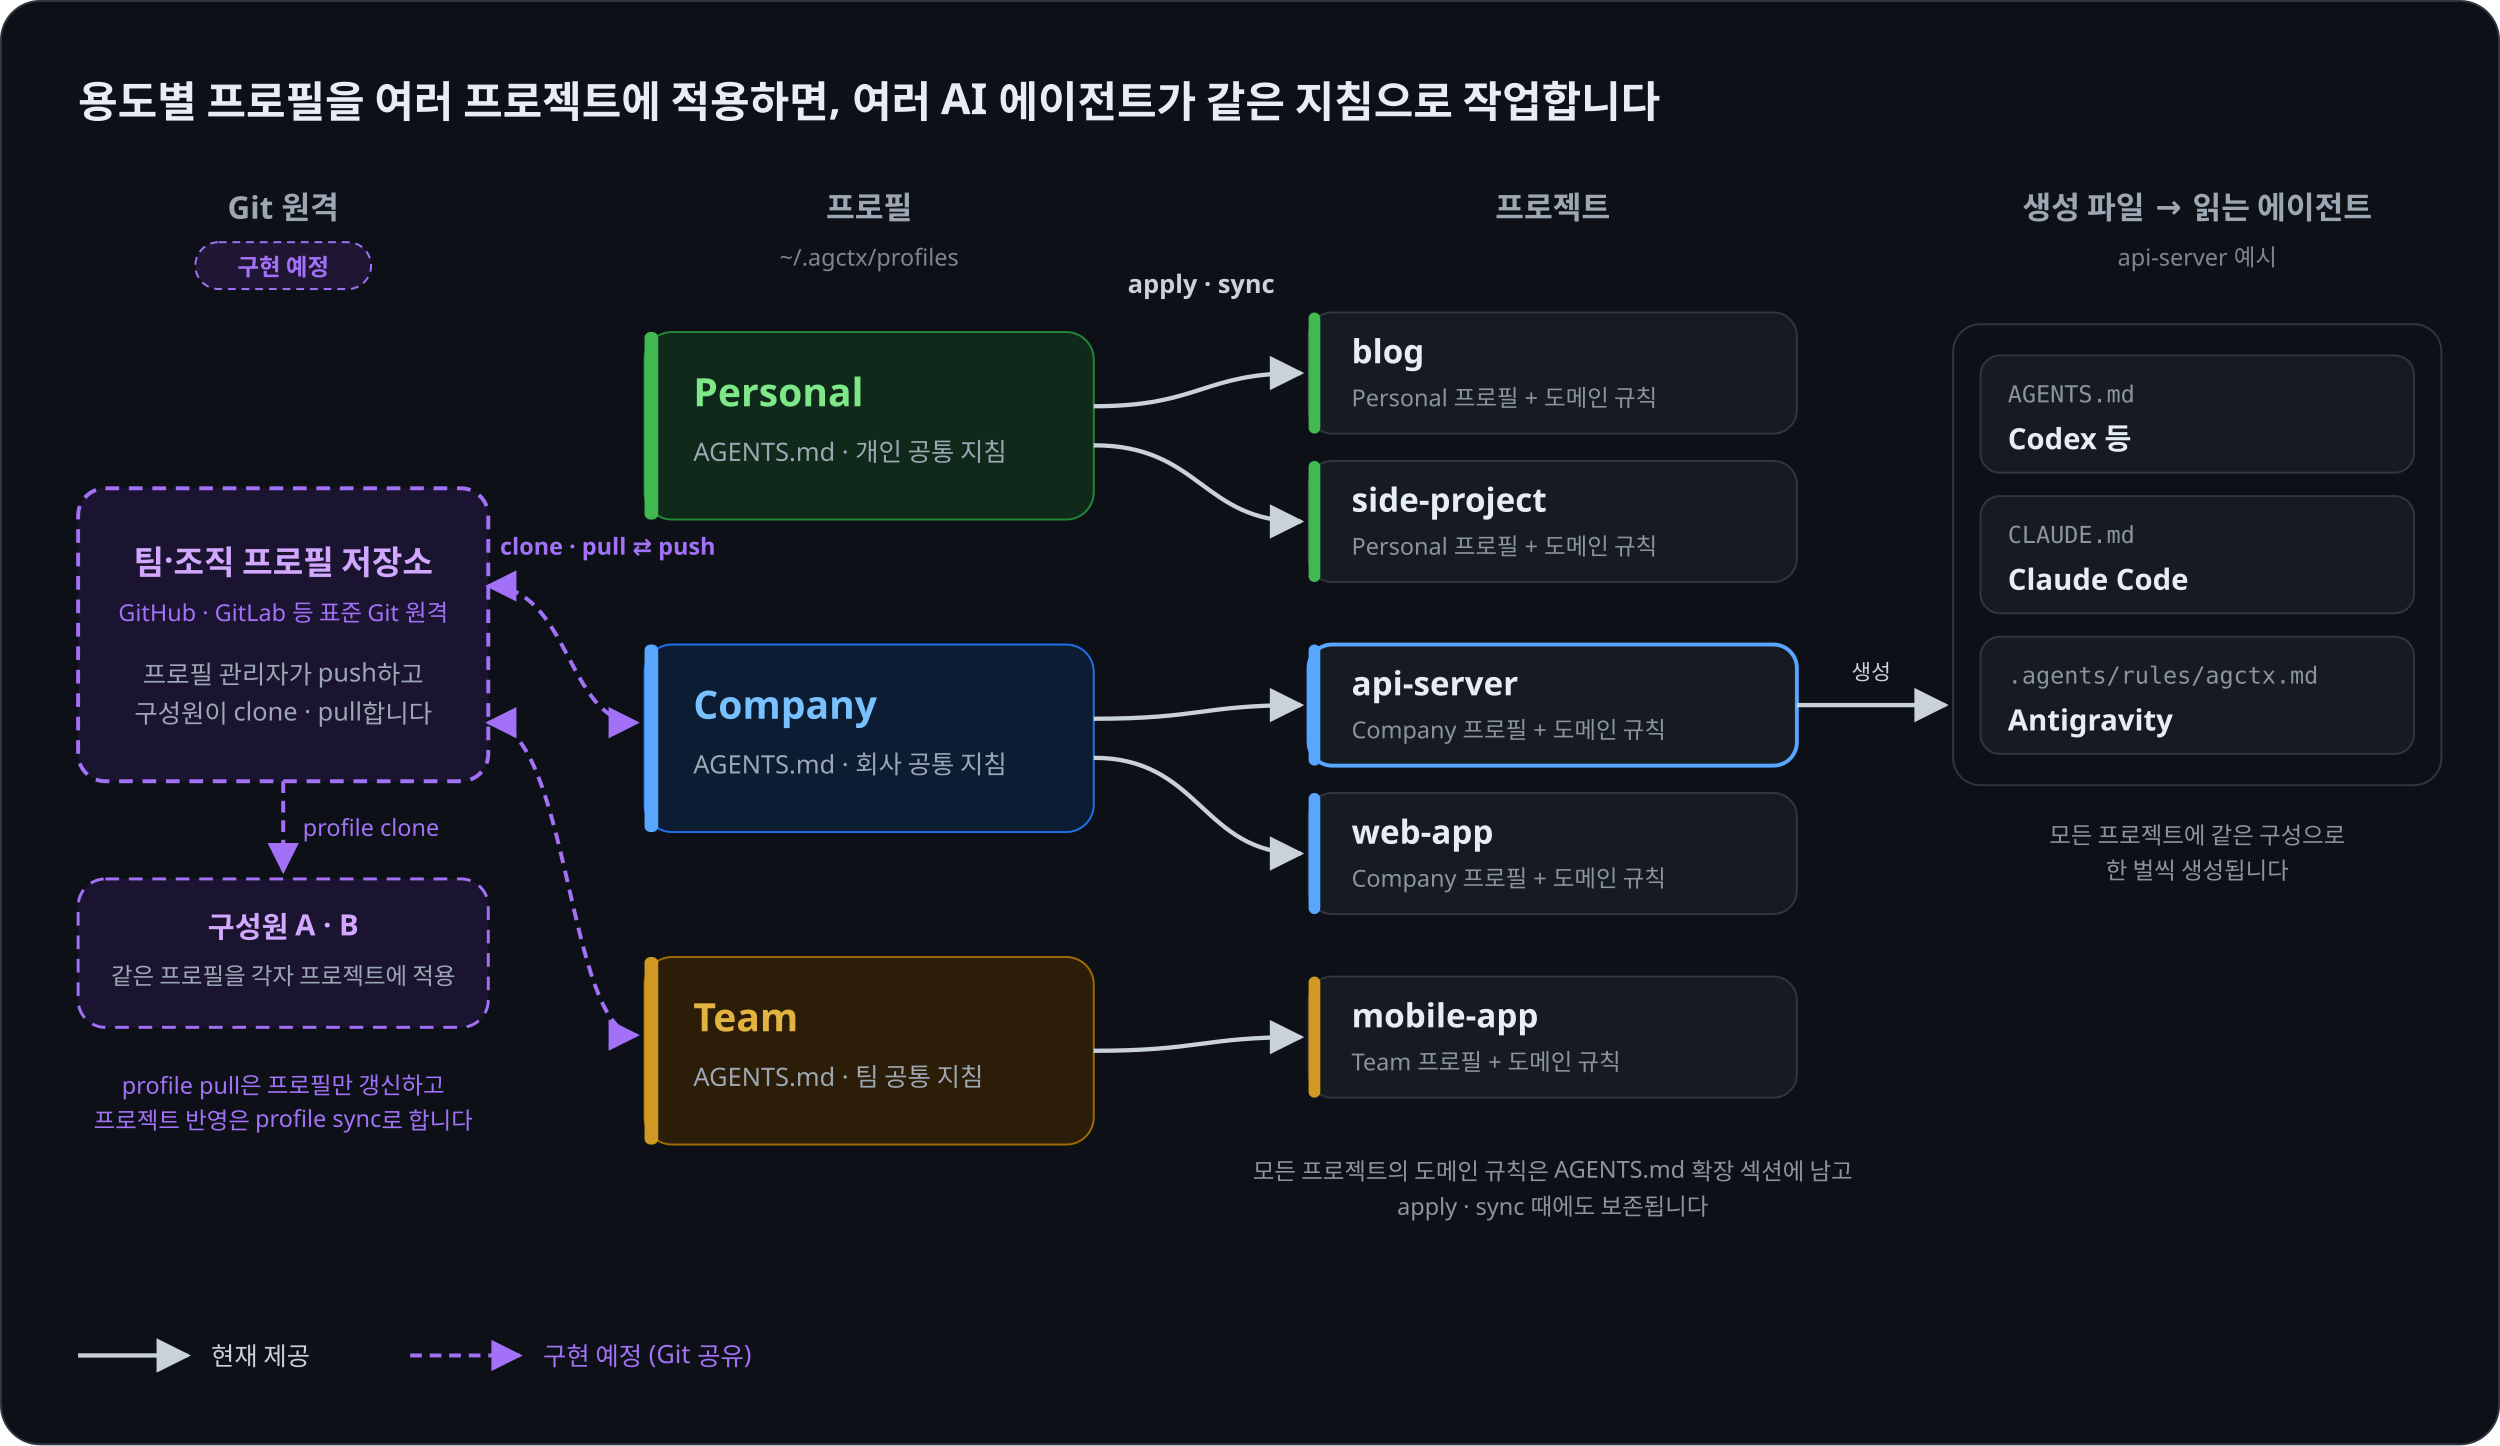
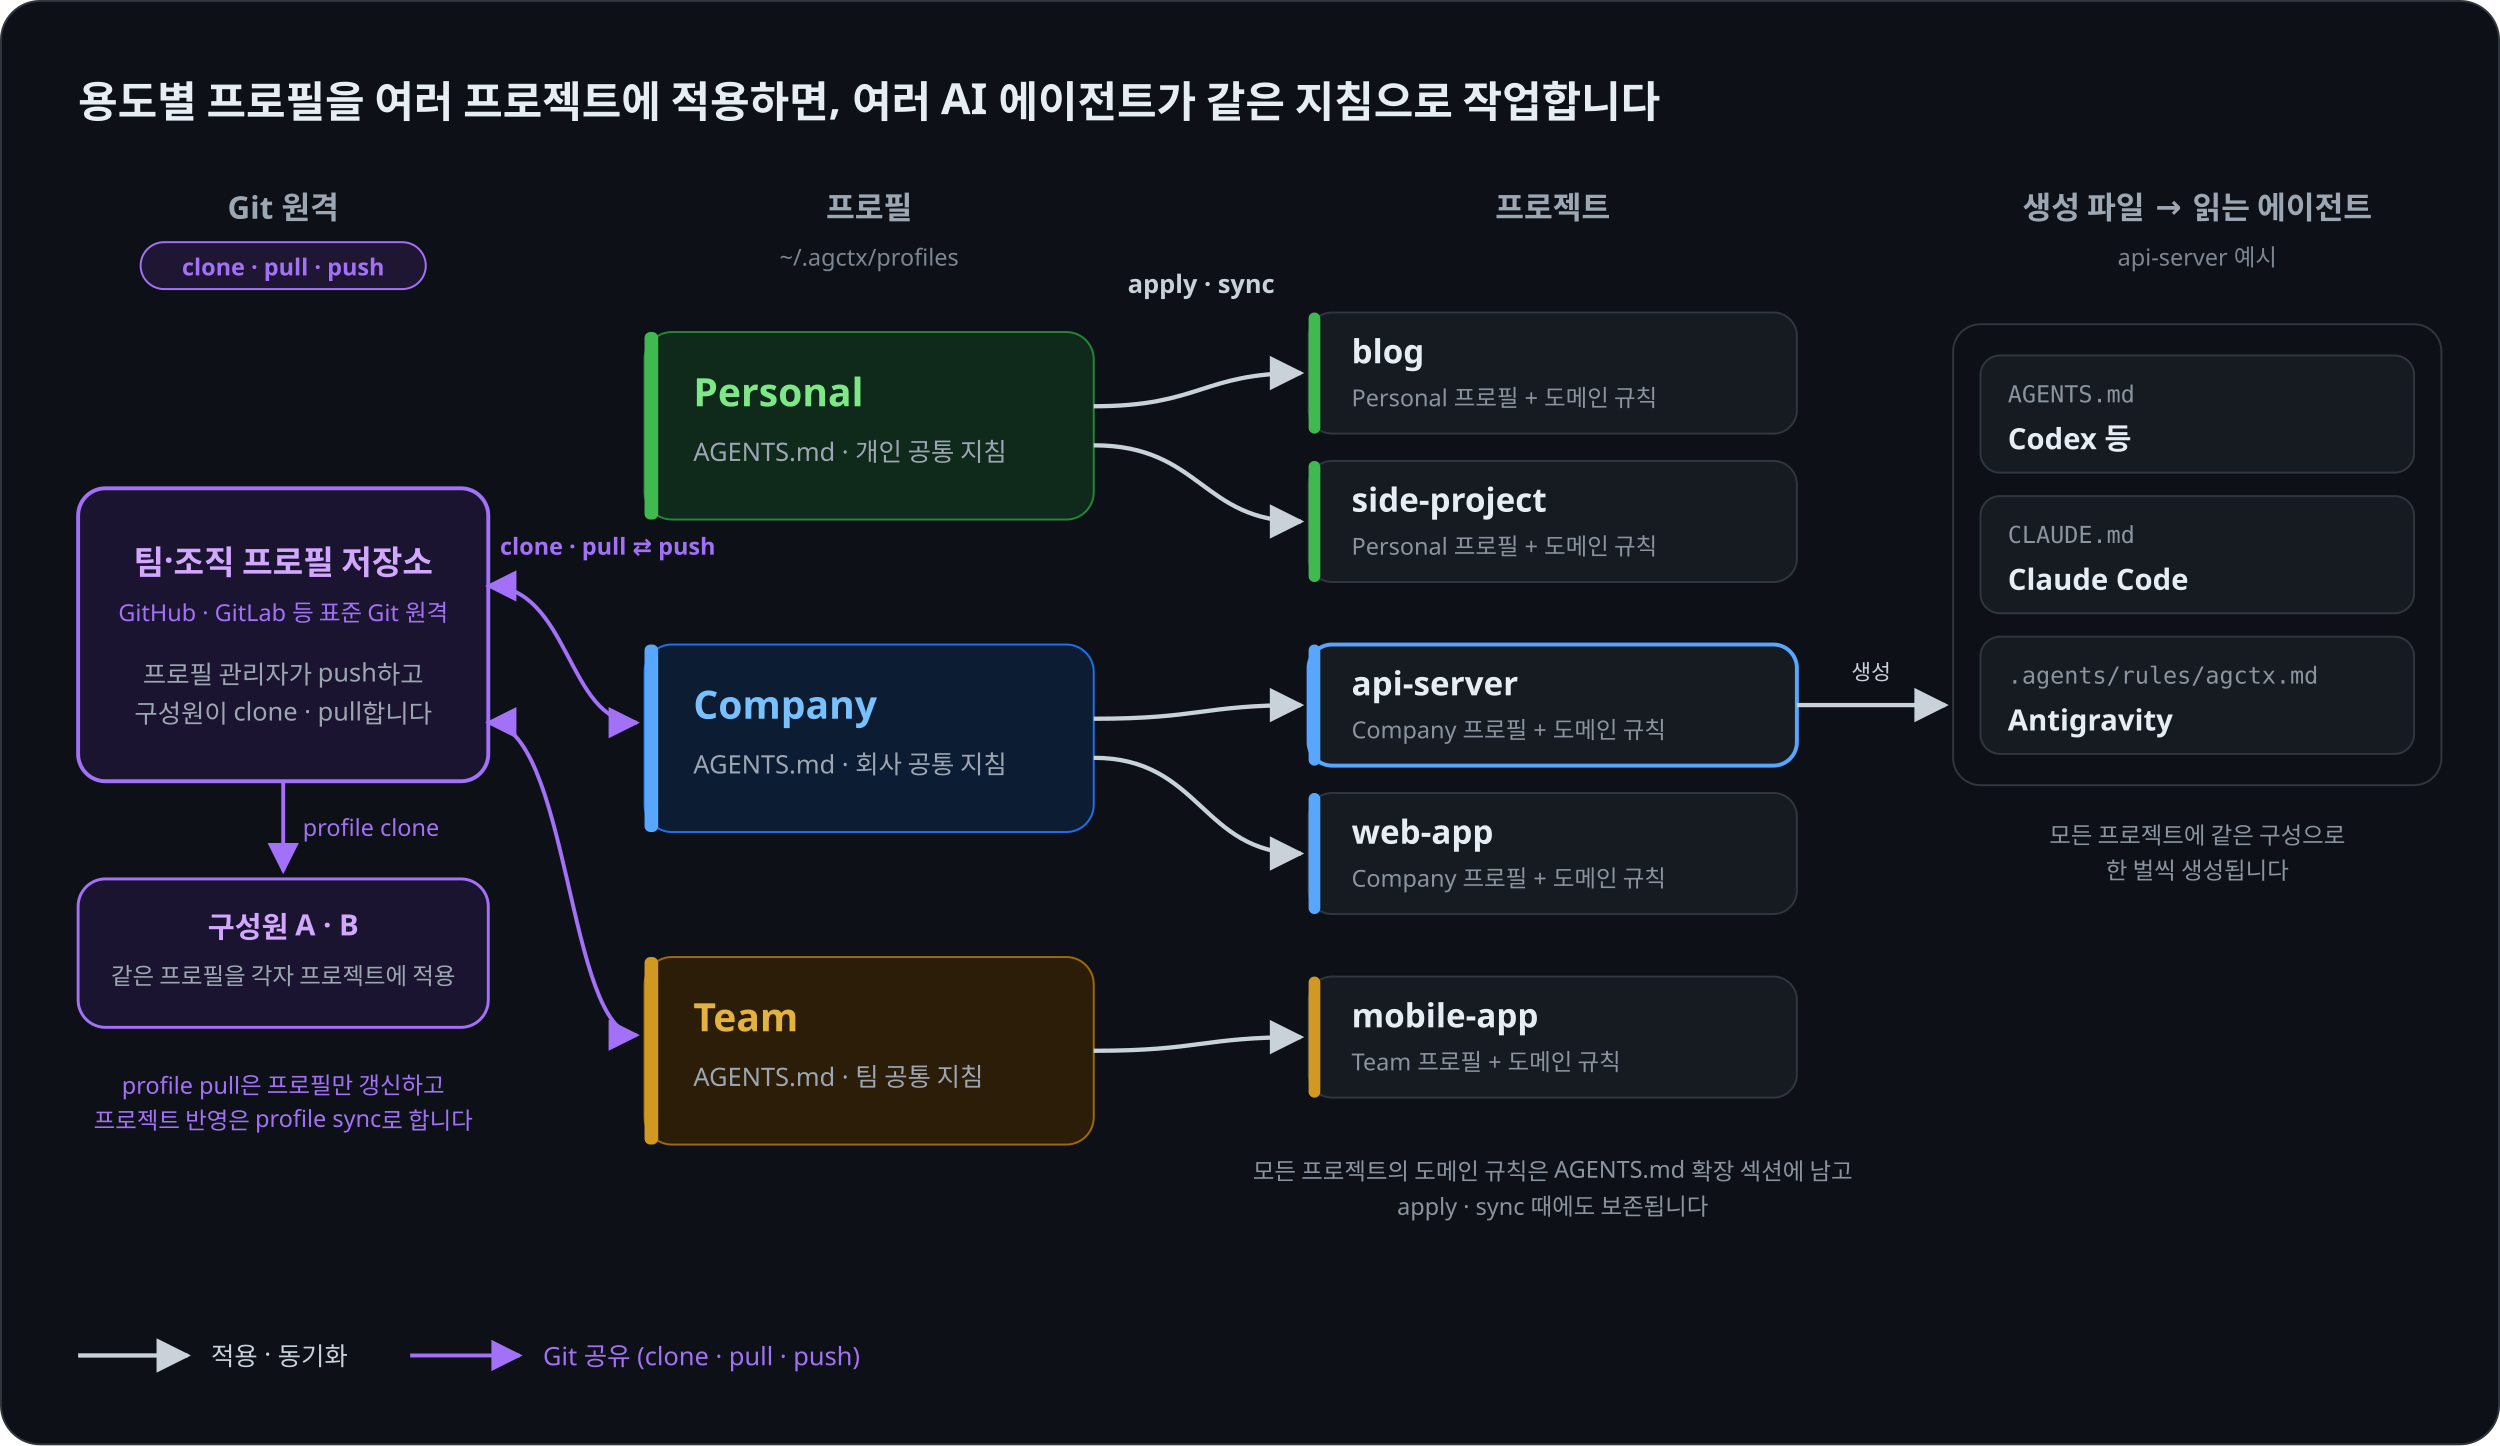
<svg xmlns="http://www.w3.org/2000/svg" width="1280" height="740" viewBox="0 0 1280 740" font-family="'Pretendard Variable', 'Pretendard', 'Apple SD Gothic Neo', 'Noto Sans KR', sans-serif">
  <defs>
    <marker id="arrow" viewBox="0 0 10 10" refX="9" refY="5" markerWidth="8" markerHeight="8" orient="auto-start-reverse">
      <path d="M0,0 L10,5 L0,10 z" fill="#c9d1d9" />
    </marker>
    <marker id="arrow-plan" viewBox="0 0 10 10" refX="9" refY="5" markerWidth="8" markerHeight="8" orient="auto-start-reverse">
      <path d="M0,0 L10,5 L0,10 z" fill="#a371f7" />
    </marker>
  </defs>
  <rect x="0.5" y="0.5" width="1279" height="739" rx="20" fill="#0d1117" stroke="#30363d" />
  <text x="40" y="60" font-size="22" font-weight="700" fill="#e6edf3">용도별 프로필을 여러 프로젝트에 적용하면, 여러 AI 에이전트가 같은 지침으로 작업합니다</text>
  <text x="145" y="112" font-size="16" font-weight="700" fill="#9da7b3" text-anchor="middle">Git 원격</text>
-   <rect x="100" y="124" width="90" height="24" rx="12" fill="#1e1633" stroke="#a371f7" stroke-dasharray="4 3" />
-   <text x="145" y="141" font-size="12" font-weight="700" fill="#a371f7" text-anchor="middle">구현 예정</text>
+   <rect x="72" y="124" width="146" height="24" rx="12" fill="#1e1633" stroke="#a371f7" />
+   <text x="145" y="141" font-size="12" font-weight="700" fill="#a371f7" text-anchor="middle">clone · pull · push</text>
  <text x="445" y="112" font-size="16" font-weight="700" fill="#9da7b3" text-anchor="middle">프로필</text>
  <text x="445" y="136" font-size="12" fill="#7d8590" text-anchor="middle">~/.agctx/profiles</text>
  <text x="795" y="112" font-size="16" font-weight="700" fill="#9da7b3" text-anchor="middle">프로젝트</text>
  <text x="1125" y="112" font-size="16" font-weight="700" fill="#9da7b3" text-anchor="middle">생성 파일 → 읽는 에이전트</text>
  <text x="1125" y="136" font-size="12" fill="#7d8590" text-anchor="middle">api-server 예시</text>
-   <rect x="40" y="250" width="210" height="150" rx="14" fill="#1a1430" stroke="#a371f7" stroke-width="2" stroke-dasharray="7 5" />
+   <rect x="40" y="250" width="210" height="150" rx="14" fill="#1a1430" stroke="#a371f7" stroke-width="2" />
  <text x="145" y="294" font-size="17" font-weight="700" fill="#d2a8ff" text-anchor="middle">팀·조직 프로필 저장소</text>
  <text x="145" y="318" font-size="12" fill="#a371f7" text-anchor="middle">GitHub · GitLab 등 표준 Git 원격</text>
  <text x="145" y="350" font-size="13" fill="#9da7b3" text-anchor="middle">프로필 관리자가 push하고</text>
  <text x="145" y="370" font-size="13" fill="#9da7b3" text-anchor="middle">구성원이 clone · pull합니다</text>
-   <rect x="40" y="450" width="210" height="76" rx="14" fill="#1a1430" stroke="#a371f7" stroke-width="1.5" stroke-dasharray="7 5" />
+   <rect x="40" y="450" width="210" height="76" rx="14" fill="#1a1430" stroke="#a371f7" stroke-width="1.5" />
  <text x="145" y="480" font-size="15" font-weight="700" fill="#d2a8ff" text-anchor="middle">구성원 A · B</text>
  <text x="145" y="504" font-size="12" fill="#9da7b3" text-anchor="middle">같은 프로필을 각자 프로젝트에 적용</text>
-   <path d="M145,400 L145,446" fill="none" stroke="#a371f7" stroke-width="2" stroke-dasharray="6 4" marker-end="url(#arrow-plan)" />
+   <path d="M145,400 L145,446" fill="none" stroke="#a371f7" stroke-width="2" marker-end="url(#arrow-plan)" />
  <text x="155" y="428" font-size="12" fill="#a371f7">profile clone</text>
  <text x="145" y="560" font-size="12" fill="#a371f7" text-anchor="middle">profile pull은 프로필만 갱신하고</text>
  <text x="145" y="578" font-size="12" fill="#a371f7" text-anchor="middle">프로젝트 반영은 profile sync로 합니다</text>
-   <path d="M250,300 C292,300 290,370 326,370" fill="none" stroke="#a371f7" stroke-width="2" stroke-dasharray="6 4" marker-start="url(#arrow-plan)" marker-end="url(#arrow-plan)" />
-   <path d="M250,370 C292,370 290,530 326,530" fill="none" stroke="#a371f7" stroke-width="2" stroke-dasharray="6 4" marker-start="url(#arrow-plan)" marker-end="url(#arrow-plan)" />
+   <path d="M250,300 C292,300 290,370 326,370" fill="none" stroke="#a371f7" stroke-width="2" marker-start="url(#arrow-plan)" marker-end="url(#arrow-plan)" />
+   <path d="M250,370 C292,370 290,530 326,530" fill="none" stroke="#a371f7" stroke-width="2" marker-start="url(#arrow-plan)" marker-end="url(#arrow-plan)" />
  <text x="256" y="284" font-size="12" font-weight="600" fill="#a371f7">clone · pull ⇄ push</text>
  <g>
    <rect x="330" y="170" width="230" height="96" rx="14" fill="#0f2a1a" stroke="#238636" />
    <rect x="330" y="170" width="7" height="96" rx="3" fill="#3fb950" />
    <text x="355" y="208" font-size="20" font-weight="700" fill="#7ee787">Personal</text>
    <text x="355" y="236" font-size="13" fill="#9da7b3">AGENTS.md · 개인 공통 지침</text>
  </g>
  <g>
    <rect x="330" y="330" width="230" height="96" rx="14" fill="#0c1d33" stroke="#1f6feb" />
    <rect x="330" y="330" width="7" height="96" rx="3" fill="#58a6ff" />
    <text x="355" y="368" font-size="20" font-weight="700" fill="#79c0ff">Company</text>
    <text x="355" y="396" font-size="13" fill="#9da7b3">AGENTS.md · 회사 공통 지침</text>
  </g>
  <g>
    <rect x="330" y="490" width="230" height="96" rx="14" fill="#2b1d07" stroke="#9e6a03" />
    <rect x="330" y="490" width="7" height="96" rx="3" fill="#d29922" />
    <text x="355" y="528" font-size="20" font-weight="700" fill="#e3b341">Team</text>
    <text x="355" y="556" font-size="13" fill="#9da7b3">AGENTS.md · 팀 공통 지침</text>
  </g>
  <text x="615" y="150" font-size="13" font-weight="600" fill="#c9d1d9" text-anchor="middle">apply · sync</text>
  <path d="M560,208 C615,208 615,191 666,191" fill="none" stroke="#c9d1d9" stroke-width="2.2" marker-end="url(#arrow)" />
  <path d="M560,228 C615,228 615,267 666,267" fill="none" stroke="#c9d1d9" stroke-width="2.2" marker-end="url(#arrow)" />
  <path d="M560,368 C615,368 615,361 666,361" fill="none" stroke="#c9d1d9" stroke-width="2.2" marker-end="url(#arrow)" />
  <path d="M560,388 C615,388 615,437 666,437" fill="none" stroke="#c9d1d9" stroke-width="2.2" marker-end="url(#arrow)" />
  <path d="M560,538 C615,538 615,531 666,531" fill="none" stroke="#c9d1d9" stroke-width="2.2" marker-end="url(#arrow)" />
  <g>
    <rect x="670" y="160" width="250" height="62" rx="12" fill="#161b22" stroke="#30363d" />
    <rect x="670" y="160" width="6" height="62" rx="3" fill="#3fb950" />
    <text x="692" y="186" font-size="17" font-weight="700" fill="#e6edf3">blog</text>
    <text x="692" y="208" font-size="12" fill="#8b949e">Personal 프로필 + 도메인 규칙</text>
  </g>
  <g>
    <rect x="670" y="236" width="250" height="62" rx="12" fill="#161b22" stroke="#30363d" />
    <rect x="670" y="236" width="6" height="62" rx="3" fill="#3fb950" />
    <text x="692" y="262" font-size="17" font-weight="700" fill="#e6edf3">side-project</text>
    <text x="692" y="284" font-size="12" fill="#8b949e">Personal 프로필 + 도메인 규칙</text>
  </g>
  <g>
    <rect x="670" y="330" width="250" height="62" rx="12" fill="#161b22" stroke="#58a6ff" stroke-width="2" />
    <rect x="670" y="330" width="6" height="62" rx="3" fill="#58a6ff" />
    <text x="692" y="356" font-size="17" font-weight="700" fill="#e6edf3">api-server</text>
    <text x="692" y="378" font-size="12" fill="#8b949e">Company 프로필 + 도메인 규칙</text>
  </g>
  <g>
    <rect x="670" y="406" width="250" height="62" rx="12" fill="#161b22" stroke="#30363d" />
    <rect x="670" y="406" width="6" height="62" rx="3" fill="#58a6ff" />
    <text x="692" y="432" font-size="17" font-weight="700" fill="#e6edf3">web-app</text>
    <text x="692" y="454" font-size="12" fill="#8b949e">Company 프로필 + 도메인 규칙</text>
  </g>
  <g>
    <rect x="670" y="500" width="250" height="62" rx="12" fill="#161b22" stroke="#30363d" />
    <rect x="670" y="500" width="6" height="62" rx="3" fill="#d29922" />
    <text x="692" y="526" font-size="17" font-weight="700" fill="#e6edf3">mobile-app</text>
    <text x="692" y="548" font-size="12" fill="#8b949e">Team 프로필 + 도메인 규칙</text>
  </g>
  <text x="795" y="604" font-size="12" fill="#8b949e" text-anchor="middle">모든 프로젝트의 도메인 규칙은 AGENTS.md 확장 섹션에 남고</text>
  <text x="795" y="622" font-size="12" fill="#8b949e" text-anchor="middle">apply · sync 때에도 보존됩니다</text>
  <path d="M920,361 L996,361" fill="none" stroke="#c9d1d9" stroke-width="2.2" marker-end="url(#arrow)" />
  <text x="958" y="348" font-size="11" fill="#c9d1d9" text-anchor="middle">생성</text>
  <text x="1125" y="432" font-size="12" fill="#8b949e" text-anchor="middle">모든 프로젝트에 같은 구성으로</text>
  <text x="1125" y="450" font-size="12" fill="#8b949e" text-anchor="middle">한 벌씩 생성됩니다</text>
  <rect x="1000" y="166" width="250" height="236" rx="14" fill="#0d1117" stroke="#30363d" />
  <g font-size="15" font-weight="700" fill="#e6edf3">
    <rect x="1014" y="182" width="222" height="60" rx="10" fill="#161b22" stroke="#30363d" />
    <text x="1028" y="206" font-family="ui-monospace, 'SF Mono', Menlo, monospace" font-size="12" font-weight="400" fill="#8b949e">AGENTS.md</text>
    <text x="1028" y="230">Codex 등</text>
    <rect x="1014" y="254" width="222" height="60" rx="10" fill="#161b22" stroke="#30363d" />
    <text x="1028" y="278" font-family="ui-monospace, 'SF Mono', Menlo, monospace" font-size="12" font-weight="400" fill="#8b949e">CLAUDE.md</text>
    <text x="1028" y="302">Claude Code</text>
    <rect x="1014" y="326" width="222" height="60" rx="10" fill="#161b22" stroke="#30363d" />
    <text x="1028" y="350" font-family="ui-monospace, 'SF Mono', Menlo, monospace" font-size="12" font-weight="400" fill="#8b949e">.agents/rules/agctx.md</text>
    <text x="1028" y="374">Antigravity</text>
  </g>
  <path d="M40,694 L96,694" stroke="#c9d1d9" stroke-width="2.2" marker-end="url(#arrow)" />
-   <text x="108" y="699" font-size="13" fill="#c9d1d9">현재 제공</text>
-   <path d="M210,694 L266,694" stroke="#a371f7" stroke-width="2" stroke-dasharray="6 4" marker-end="url(#arrow-plan)" />
-   <text x="278" y="699" font-size="13" fill="#a371f7">구현 예정 (Git 공유)</text>
+   <text x="108" y="699" font-size="13" fill="#c9d1d9">적용 · 동기화</text>
+   <path d="M210,694 L266,694" stroke="#a371f7" stroke-width="2" marker-end="url(#arrow-plan)" />
+   <text x="278" y="699" font-size="13" fill="#a371f7">Git 공유 (clone · pull · push)</text>
</svg>
